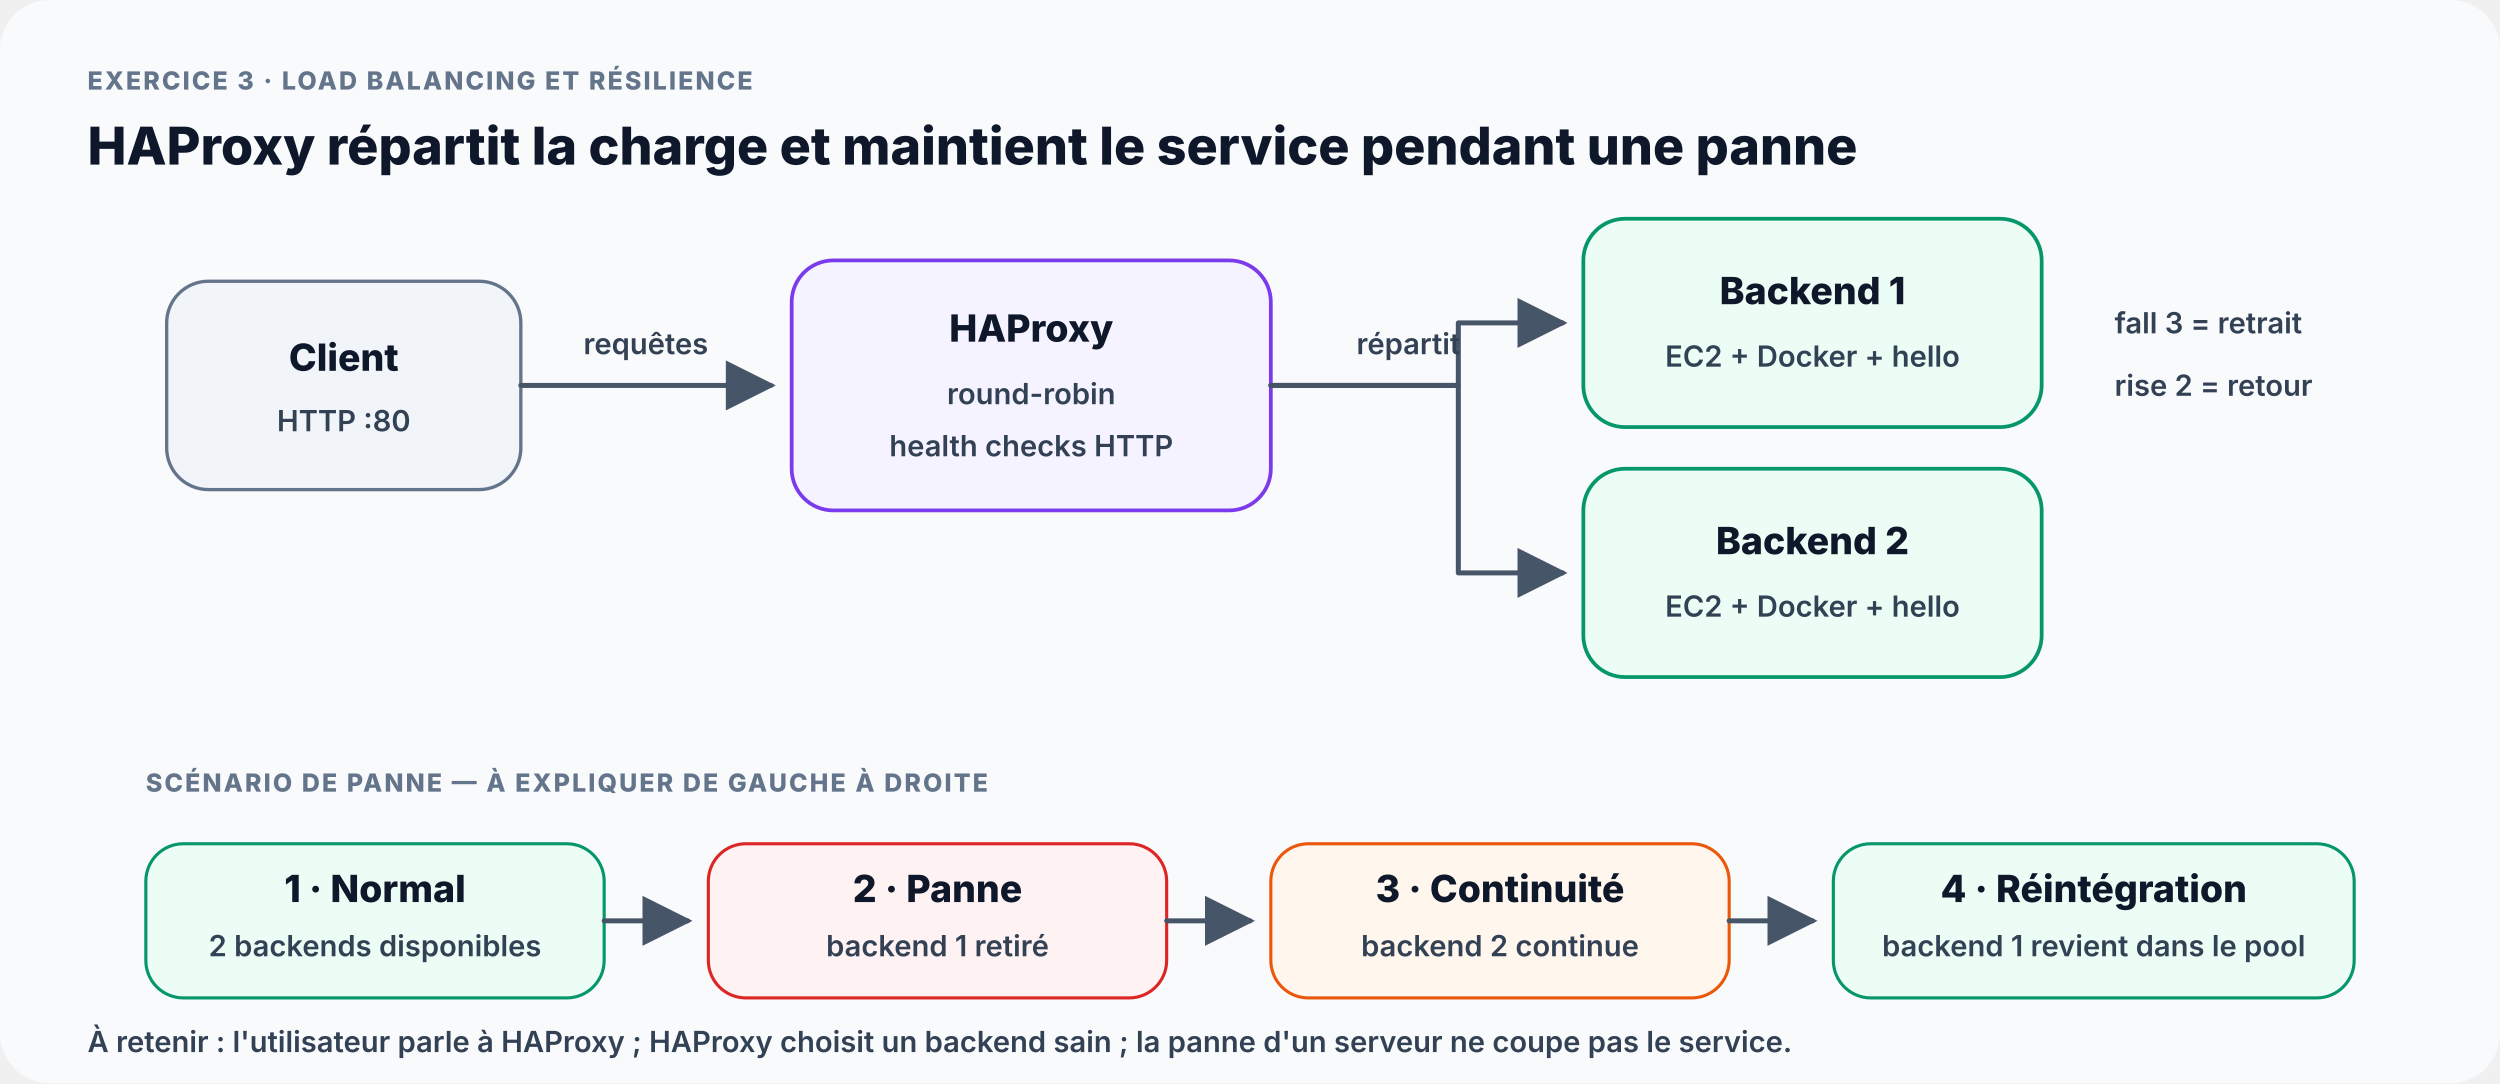
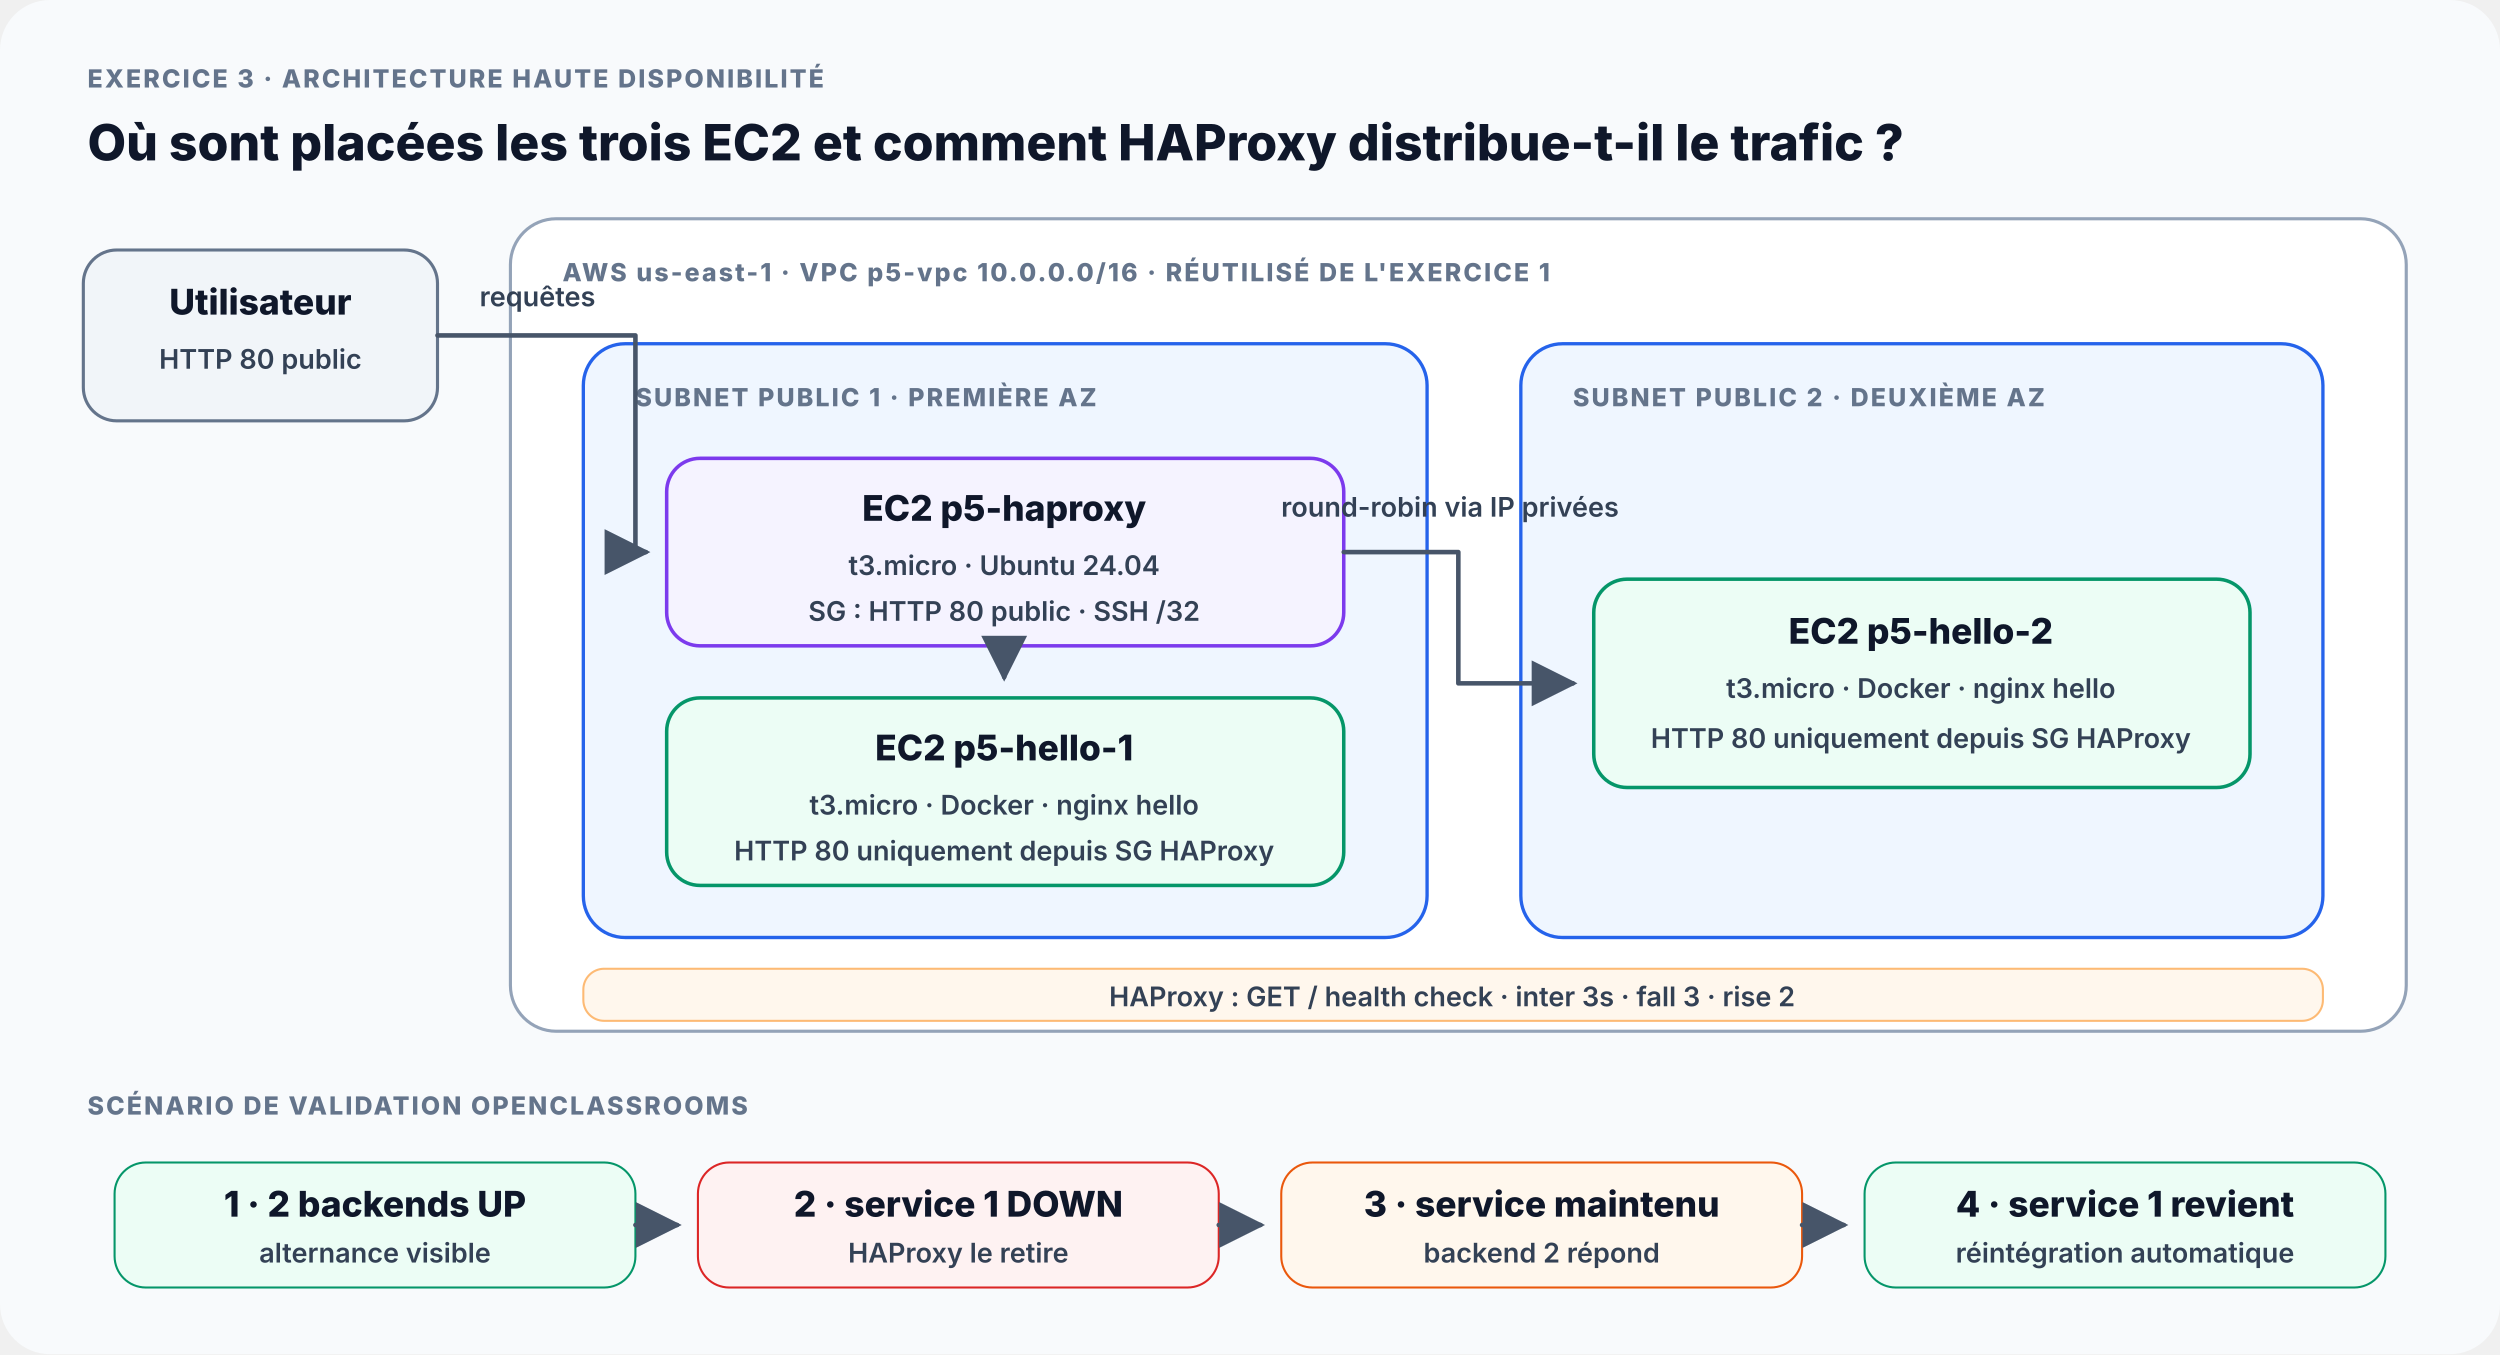
- <svg xmlns="http://www.w3.org/2000/svg" width="1200" height="520" viewBox="0 0 1200 520" role="img" aria-labelledby="title desc">
+ <svg xmlns="http://www.w3.org/2000/svg" width="1200" height="650" viewBox="0 0 1200 650" role="img" aria-labelledby="title desc">
  <defs>
-     <marker id="a" markerWidth="10" markerHeight="10" refX="9" refY="5" orient="auto">
+     <marker id="arrow" markerWidth="10" markerHeight="10" refX="9" refY="5" orient="auto">
      <path d="M0 0L10 5L0 10Z" fill="#475569" />
    </marker>
-     <style>text{font-family:Inter,ui-sans-serif,system-ui,-apple-system,"Segoe UI",sans-serif}.k{font-size:12px;font-weight:800;letter-spacing:1px;fill:#64748b}.h{font-size:25px;font-weight:760;fill:#0f172a}.t{font-size:18px;font-weight:760;fill:#0f172a}.s{font-size:14px;font-weight:560;fill:#334155}.ar{fill:none;stroke:#475569;stroke-width:2.4;stroke-linecap:round;stroke-linejoin:round;marker-end:url(#a)}</style>
+     <style>text{font-family:Inter,ui-sans-serif,system-ui,-apple-system,"Segoe UI",sans-serif}.ey{font-size:12px;font-weight:800;letter-spacing:1px;fill:#64748b}.h{font-size:24px;font-weight:760;fill:#0f172a}.t{font-size:17px;font-weight:760;fill:#0f172a}.s{font-size:13px;font-weight:560;fill:#334155}.ar{fill:none;stroke:#475569;stroke-width:2.2;stroke-linecap:round;stroke-linejoin:round;marker-end:url(#arrow)}</style>
  </defs>
-   <rect width="1200" height="520" rx="24" fill="#f8fafc" />
-   <text x="42" y="43" class="k">EXERCICE 3 · LOAD BALANCING ET RÉSILIENCE</text>
-   <text x="42" y="79" class="h">HAProxy répartit la charge et maintient le service pendant une panne</text>
-   <rect x="80" y="135" width="170" height="100" rx="20" fill="#f1f5f9" stroke="#64748b" stroke-width="1.6" />
-   <text x="165" y="178" class="t" text-anchor="middle">Client</text>
-   <text x="165" y="207" class="s" text-anchor="middle">HTTP :80</text>
-   <rect x="380" y="125" width="230" height="120" rx="20" fill="#f5f3ff" stroke="#7c3aed" stroke-width="1.8" />
-   <text x="495" y="164" class="t" text-anchor="middle">HAProxy</text>
-   <text x="495" y="194" class="s" text-anchor="middle">round-robin</text>
-   <text x="495" y="219" class="s" text-anchor="middle">health checks HTTP</text>
-   <rect x="760" y="105" width="220" height="100" rx="20" fill="#ecfdf5" stroke="#059669" stroke-width="1.8" />
-   <text x="870" y="146" class="t" text-anchor="middle">Backend 1</text>
-   <text x="870" y="176" class="s" text-anchor="middle">EC2 + Docker + hello</text>
-   <rect x="760" y="225" width="220" height="100" rx="20" fill="#ecfdf5" stroke="#059669" stroke-width="1.8" />
-   <text x="870" y="266" class="t" text-anchor="middle">Backend 2</text>
-   <text x="870" y="296" class="s" text-anchor="middle">EC2 + Docker + hello</text>
-   <path d="M250 185H370" class="ar" />
-   <path d="M610 185H700V155H750" class="ar" />
-   <path d="M610 185H700V275H750" class="ar" />
-   <text x="310" y="170" class="s" text-anchor="middle">requêtes</text>
-   <text x="676" y="170" class="s" text-anchor="middle">répartit</text>
-   <text x="70" y="380" class="k">SCÉNARIO DE PANNE — À EXPLIQUER DE GAUCHE À DROITE</text>
-   <rect x="70" y="405" width="220" height="74" rx="18" fill="#ecfdf5" stroke="#059669" stroke-width="1.5" />
-   <text x="180" y="433" class="t" text-anchor="middle">1 · Normal</text>
-   <text x="180" y="459" class="s" text-anchor="middle">2 backends disponibles</text>
-   <rect x="340" y="405" width="220" height="74" rx="18" fill="#fef2f2" stroke="#dc2626" stroke-width="1.5" />
-   <text x="450" y="433" class="t" text-anchor="middle">2 · Panne</text>
-   <text x="450" y="459" class="s" text-anchor="middle">backend 1 retiré</text>
-   <rect x="610" y="405" width="220" height="74" rx="18" fill="#fff7ed" stroke="#ea580c" stroke-width="1.5" />
-   <text x="720" y="433" class="t" text-anchor="middle">3 · Continuité</text>
-   <text x="720" y="459" class="s" text-anchor="middle">backend 2 continue</text>
-   <rect x="880" y="405" width="250" height="74" rx="18" fill="#ecfdf5" stroke="#059669" stroke-width="1.5" />
-   <text x="1005" y="433" class="t" text-anchor="middle">4 · Réintégration</text>
-   <text x="1005" y="459" class="s" text-anchor="middle">backend 1 revient dans le pool</text>
-   <path d="M290 442H330" class="ar" />
-   <path d="M560 442H600" class="ar" />
-   <path d="M830 442H870" class="ar" />
-   <text x="1015" y="160" class="s">fall 3 = retrait</text>
-   <text x="1015" y="190" class="s">rise 2 = retour</text>
-   <text x="42" y="505" class="s">À retenir : l'utilisateur parle à HAProxy ; HAProxy choisit un backend sain ; la panne d'un serveur ne coupe pas le service.</text>
+   <rect width="1200" height="650" rx="24" fill="#f8fafc" />
+   <text x="42" y="42" class="ey">EXERCICE 3 · ARCHITECTURE HAUTE DISPONIBILITÉ</text>
+   <text x="42" y="77" class="h">Où sont placées les trois EC2 et comment HAProxy distribue-t-il le trafic ?</text>
+   <rect x="40" y="120" width="170" height="82" rx="16" fill="#f1f5f9" stroke="#64748b" stroke-width="1.5" />
+   <text x="125" y="151" class="t" text-anchor="middle">Utilisateur</text>
+   <text x="125" y="177" class="s" text-anchor="middle">HTTP 80 public</text>
+   <rect x="245" y="105" width="910" height="390" rx="22" fill="#fff" stroke="#94a3b8" stroke-width="1.5" />
+   <text x="270" y="135" class="ey">AWS us-east-1 · VPC p5-vpc 10.0.0.0/16 · RÉUTILISÉ DE L'EXERCICE 1</text>
+   <rect x="280" y="165" width="405" height="285" rx="20" fill="#eff6ff" stroke="#2563eb" stroke-width="1.6" />
+   <text x="305" y="195" class="ey">SUBNET PUBLIC 1 · PREMIÈRE AZ</text>
+   <rect x="320" y="220" width="325" height="90" rx="16" fill="#f5f3ff" stroke="#7c3aed" stroke-width="1.7" />
+   <text x="482" y="250" class="t" text-anchor="middle">EC2 p5-haproxy</text>
+   <text x="482" y="276" class="s" text-anchor="middle">t3.micro · Ubuntu 24.04</text>
+   <text x="482" y="298" class="s" text-anchor="middle">SG : HTTP 80 public · SSH /32</text>
+   <rect x="320" y="335" width="325" height="90" rx="16" fill="#ecfdf5" stroke="#059669" stroke-width="1.7" />
+   <text x="482" y="365" class="t" text-anchor="middle">EC2 p5-hello-1</text>
+   <text x="482" y="391" class="s" text-anchor="middle">t3.micro · Docker · nginx hello</text>
+   <text x="482" y="413" class="s" text-anchor="middle">HTTP 80 uniquement depuis SG HAProxy</text>
+   <rect x="730" y="165" width="385" height="285" rx="20" fill="#eff6ff" stroke="#2563eb" stroke-width="1.6" />
+   <text x="755" y="195" class="ey">SUBNET PUBLIC 2 · DEUXIÈME AZ</text>
+   <rect x="765" y="278" width="315" height="100" rx="16" fill="#ecfdf5" stroke="#059669" stroke-width="1.7" />
+   <text x="922" y="309" class="t" text-anchor="middle">EC2 p5-hello-2</text>
+   <text x="922" y="335" class="s" text-anchor="middle">t3.micro · Docker · nginx hello</text>
+   <text x="922" y="359" class="s" text-anchor="middle">HTTP 80 uniquement depuis SG HAProxy</text>
+   <path d="M210 161H305V265H310" class="ar" />
+   <text x="258" y="147" class="s" text-anchor="middle">requêtes</text>
+   <path d="M482 310V325" class="ar" />
+   <path d="M645 265H700V328H755" class="ar" />
+   <text x="696" y="248" class="s" text-anchor="middle">round-robin via IP privées</text>
+   <rect x="280" y="465" width="835" height="25" rx="10" fill="#fff7ed" stroke="#fdba74" />
+   <text x="697" y="483" class="s" text-anchor="middle">HAProxy : GET / health check · inter 3s · fall 3 · rise 2</text>
+   <text x="42" y="535" class="ey">SCÉNARIO DE VALIDATION OPENCLASSROOMS</text>
+   <rect x="55" y="558" width="250" height="60" rx="15" fill="#ecfdf5" stroke="#059669" />
+   <text x="180" y="584" class="t" text-anchor="middle">1 · 2 backends UP</text>
+   <text x="180" y="606" class="s" text-anchor="middle">alternance visible</text>
+   <rect x="335" y="558" width="250" height="60" rx="15" fill="#fef2f2" stroke="#dc2626" />
+   <text x="460" y="584" class="t" text-anchor="middle">2 · service 1 DOWN</text>
+   <text x="460" y="606" class="s" text-anchor="middle">HAProxy le retire</text>
+   <rect x="615" y="558" width="250" height="60" rx="15" fill="#fff7ed" stroke="#ea580c" />
+   <text x="740" y="584" class="t" text-anchor="middle">3 · service maintenu</text>
+   <text x="740" y="606" class="s" text-anchor="middle">backend 2 répond</text>
+   <rect x="895" y="558" width="250" height="60" rx="15" fill="#ecfdf5" stroke="#059669" />
+   <text x="1020" y="584" class="t" text-anchor="middle">4 · service 1 revient</text>
+   <text x="1020" y="606" class="s" text-anchor="middle">réintégration automatique</text>
+   <path d="M305 588H325" class="ar" />
+   <path d="M585 588H605" class="ar" />
+   <path d="M865 588H885" class="ar" />
</svg>
